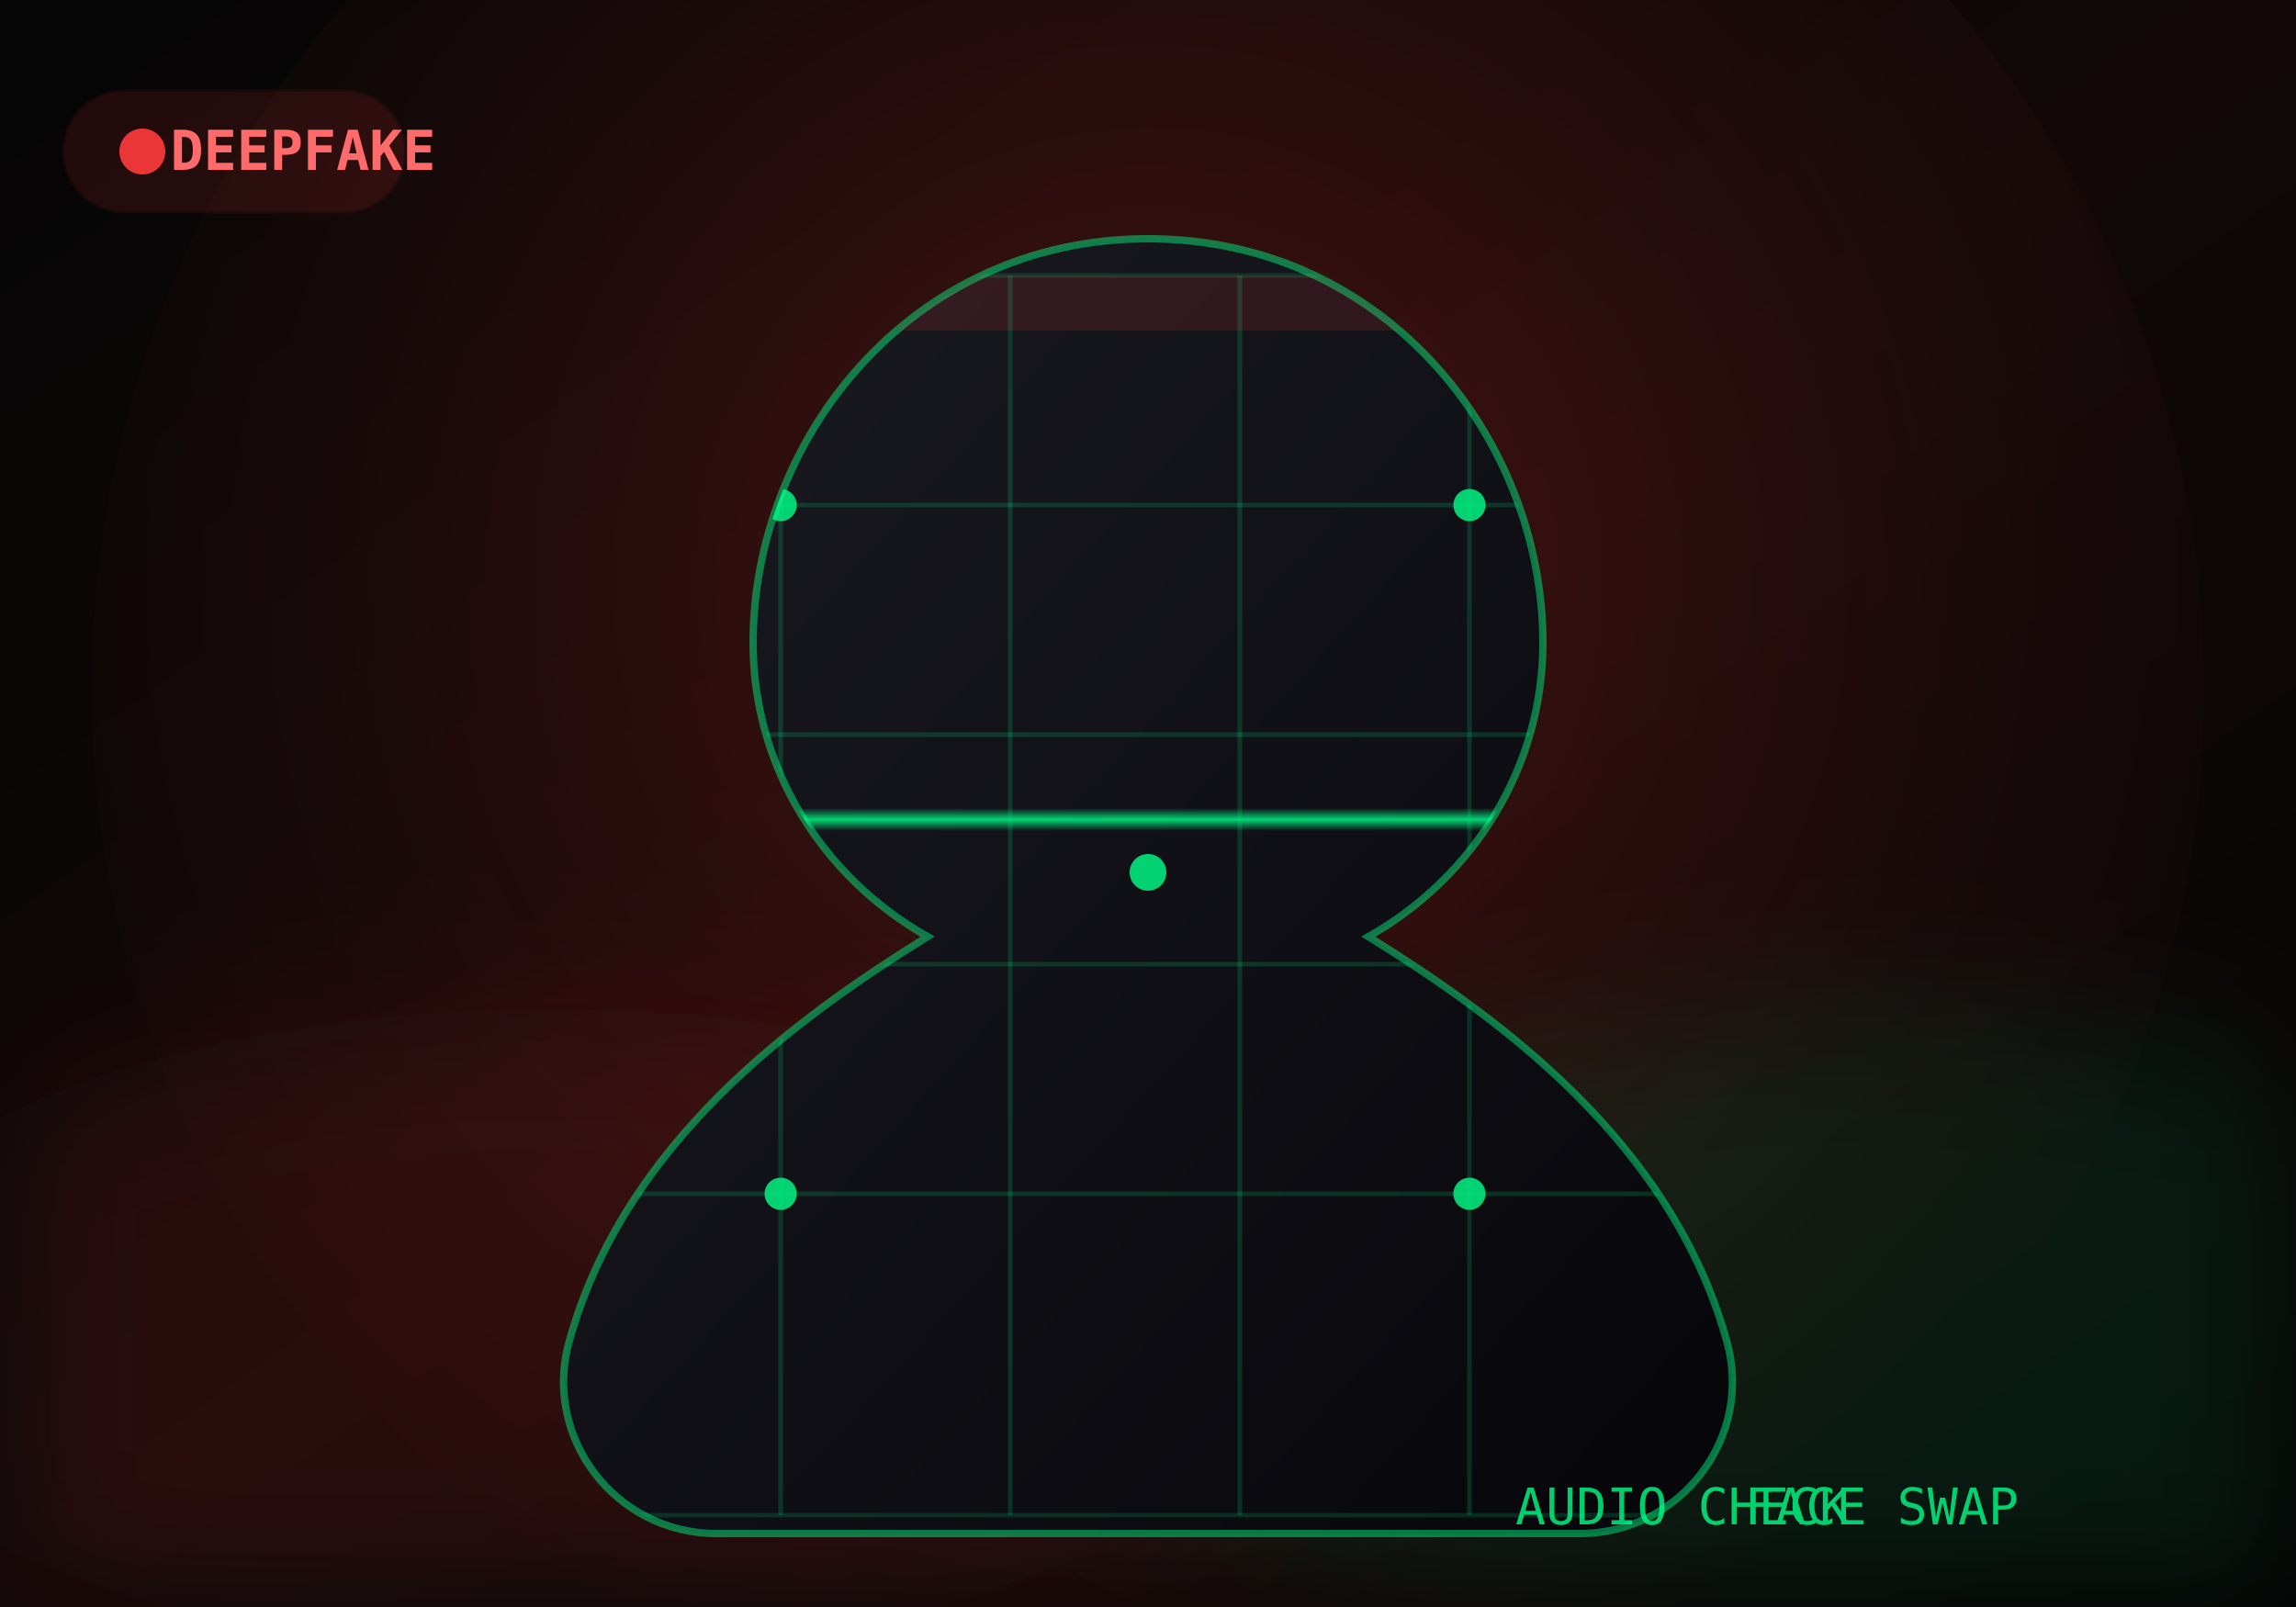
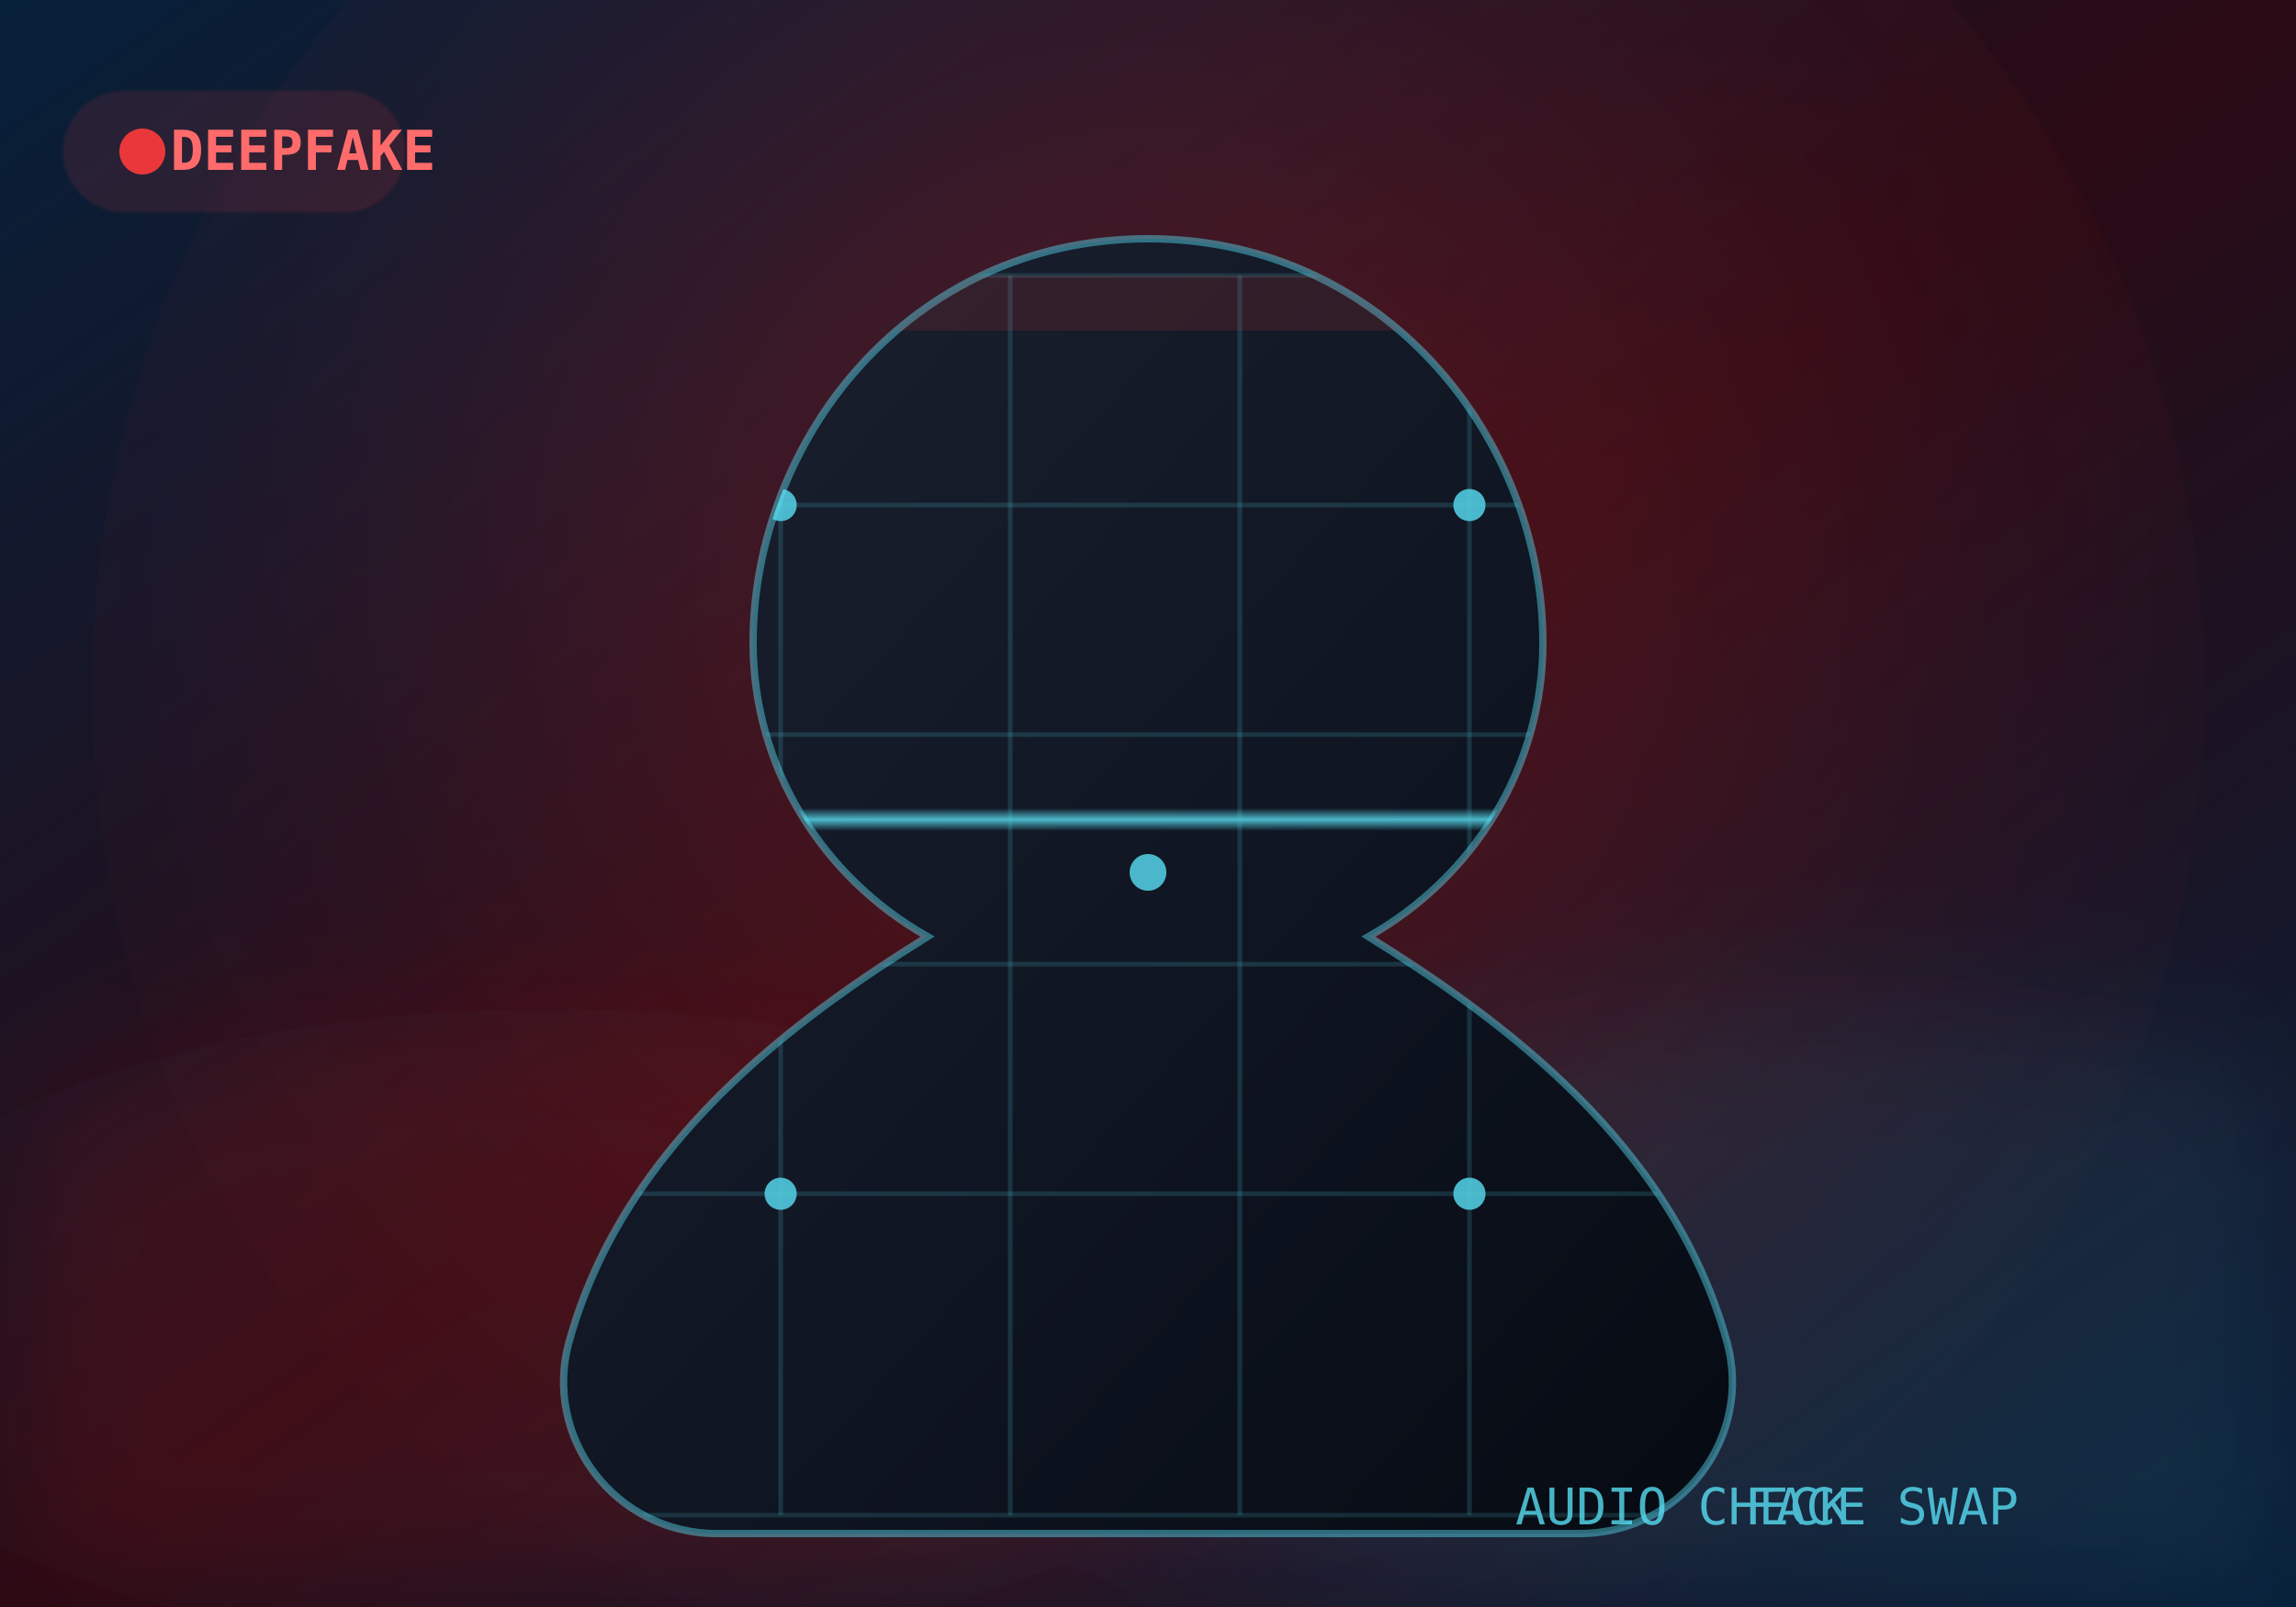
<svg xmlns="http://www.w3.org/2000/svg" viewBox="0 0 500 350" preserveAspectRatio="xMidYMid slice">
  <defs>
    <linearGradient id="bg" x1="0" y1="0" x2="1" y2="1">
-       <stop offset="0" stop-color="#050505" />
-       <stop offset="0.5" stop-color="#120808" />
-       <stop offset="1" stop-color="#050505" />
+       <stop offset="0" stop-color="#06203A" />
+       <stop offset="0.5" stop-color="#2A0A14" />
+       <stop offset="1" stop-color="#06203A" />
    </linearGradient>
    <radialGradient id="glow" cx="0.5" cy="0.45" r="0.55">
      <stop offset="0" stop-color="#ff3b3b" stop-opacity="0.22" />
      <stop offset="0.7" stop-color="#ff3b3b" stop-opacity="0.05" />
      <stop offset="1" stop-color="#ff3b3b" stop-opacity="0" />
    </radialGradient>
    <linearGradient id="face" x1="0" y1="0" x2="1" y2="1">
-       <stop offset="0" stop-color="#1b1b22" />
-       <stop offset="0.6" stop-color="#0e0e14" />
-       <stop offset="1" stop-color="#06060a" />
+       <stop offset="0" stop-color="#1B2130" />
+       <stop offset="0.6" stop-color="#0E1420" />
+       <stop offset="1" stop-color="#060A12" />
    </linearGradient>
    <linearGradient id="scan" x1="0" y1="0" x2="0" y2="1">
-       <stop offset="0" stop-color="#00FF88" stop-opacity="0" />
-       <stop offset="0.5" stop-color="#00FF88" stop-opacity="0.9" />
-       <stop offset="1" stop-color="#00FF88" stop-opacity="0" />
+       <stop offset="0" stop-color="#58DDF2" stop-opacity="0" />
+       <stop offset="0.5" stop-color="#58DDF2" stop-opacity="0.9" />
+       <stop offset="1" stop-color="#58DDF2" stop-opacity="0" />
    </linearGradient>
    <filter id="blur" x="-50%" y="-50%" width="200%" height="200%">
      <feGaussianBlur stdDeviation="16" />
    </filter>
    <clipPath id="faceClip">
      <path d="M250 52c-52 0-86 44-86 88 0 27 15 51 38 64-29 18-66 45-78 88-6 21 10 42 32 42h188c22 0 38-21 32-42-12-43-49-70-78-88 23-13 38-37 38-64 0-44-34-88-86-88z" />
    </clipPath>
  </defs>
  <rect width="500" height="350" fill="url(#bg)" />
  <circle cx="250" cy="150" r="230" fill="url(#glow)" />
  <g filter="url(#blur)">
    <ellipse cx="120" cy="290" rx="160" ry="70" fill="#ff3b3b" opacity="0.10" />
-     <ellipse cx="400" cy="290" rx="160" ry="70" fill="#00FF88" opacity="0.08" />
+     <ellipse cx="400" cy="290" rx="160" ry="70" fill="#58DDF2" opacity="0.08" />
  </g>
-   <path d="M250 52c-52 0-86 44-86 88 0 27 15 51 38 64-29 18-66 45-78 88-6 21 10 42 32 42h188c22 0 38-21 32-42-12-43-49-70-78-88 23-13 38-37 38-64 0-44-34-88-86-88z" fill="url(#face)" stroke="#00FF88" stroke-opacity="0.45" stroke-width="1.6" />
+   <path d="M250 52c-52 0-86 44-86 88 0 27 15 51 38 64-29 18-66 45-78 88-6 21 10 42 32 42h188c22 0 38-21 32-42-12-43-49-70-78-88 23-13 38-37 38-64 0-44-34-88-86-88z" fill="url(#face)" stroke="#58DDF2" stroke-opacity="0.45" stroke-width="1.6" />
  <g clip-path="url(#faceClip)" opacity="0.9">
-     <rect x="120" y="60" width="260" height="270" fill="none" stroke="#00FF88" stroke-opacity="0.16" stroke-width="1" />
-     <g stroke="#00FF88" stroke-opacity="0.18" stroke-width="1">
+     <rect x="120" y="60" width="260" height="270" fill="none" stroke="#58DDF2" stroke-opacity="0.16" stroke-width="1" />
+     <g stroke="#58DDF2" stroke-opacity="0.18" stroke-width="1">
      <line x1="120" y1="110" x2="380" y2="110" />
      <line x1="120" y1="160" x2="380" y2="160" />
      <line x1="120" y1="210" x2="380" y2="210" />
      <line x1="120" y1="260" x2="380" y2="260" />
      <line x1="170" y1="60" x2="170" y2="330" />
      <line x1="220" y1="60" x2="220" y2="330" />
      <line x1="270" y1="60" x2="270" y2="330" />
      <line x1="320" y1="60" x2="320" y2="330" />
    </g>
    <rect x="120" y="176" width="260" height="5" fill="url(#scan)" />
-     <g fill="#00FF88">
+     <g fill="#58DDF2">
      <circle cx="170" cy="110" r="3.5" opacity="0.9" />
      <circle cx="320" cy="110" r="3.5" opacity="0.9" />
      <circle cx="170" cy="260" r="3.5" opacity="0.9" />
      <circle cx="320" cy="260" r="3.5" opacity="0.9" />
      <circle cx="250" cy="190" r="4" opacity="0.9" />
    </g>
    <rect x="120" y="60" width="260" height="12" fill="#ff3b3b" opacity="0.14" />
  </g>
  <g transform="translate(14 20)">
    <rect x="0" y="0" width="74" height="26" rx="13" fill="#ff3b3b" opacity="0.12" stroke="#ff3b3b" stroke-opacity="0.5" stroke-width="1" />
    <circle cx="17" cy="13" r="5" fill="#ff3b3b" opacity="0.9" />
    <text x="52" y="17" text-anchor="middle" font-family="monospace" font-size="12" font-weight="bold" fill="#ff6b6b">DEEPFAKE</text>
  </g>
-   <g font-family="monospace" font-size="11" fill="#00FF88" opacity="0.8">
+   <g font-family="monospace" font-size="11" fill="#58DDF2" opacity="0.8">
    <text x="330" y="332">AUDIO CHECK</text>
    <text x="380" y="332">FACE SWAP</text>
  </g>
</svg>
